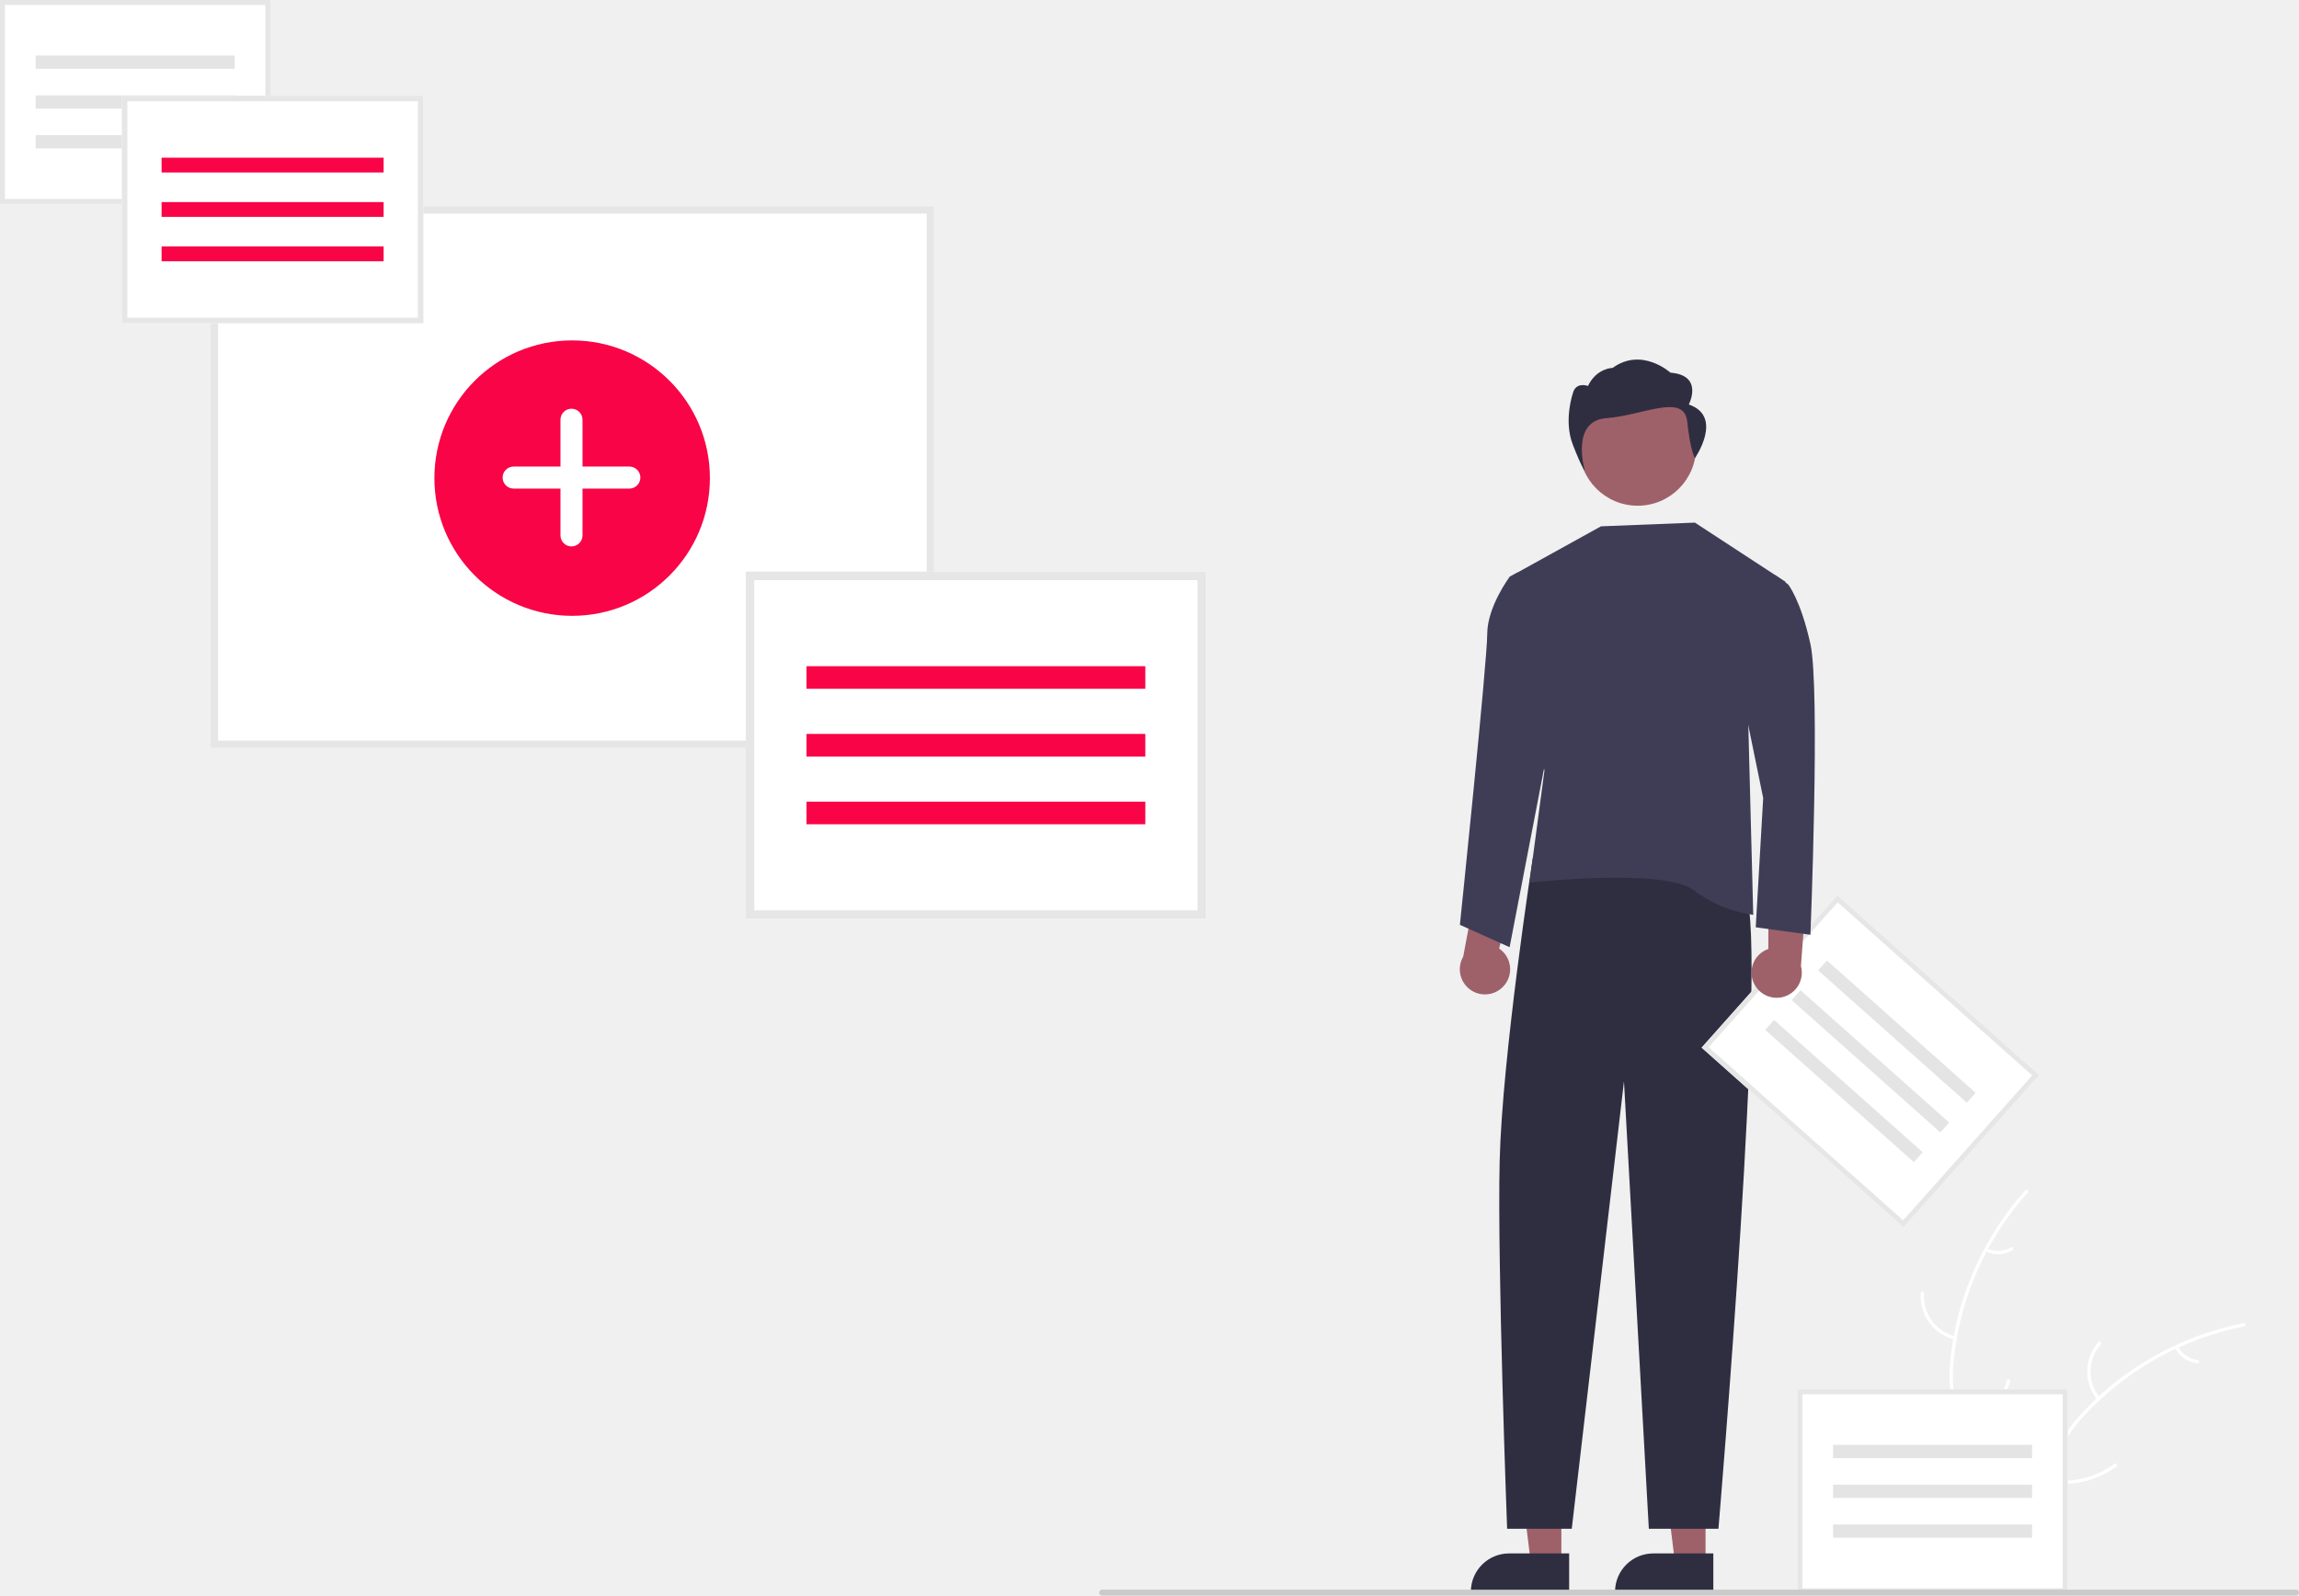
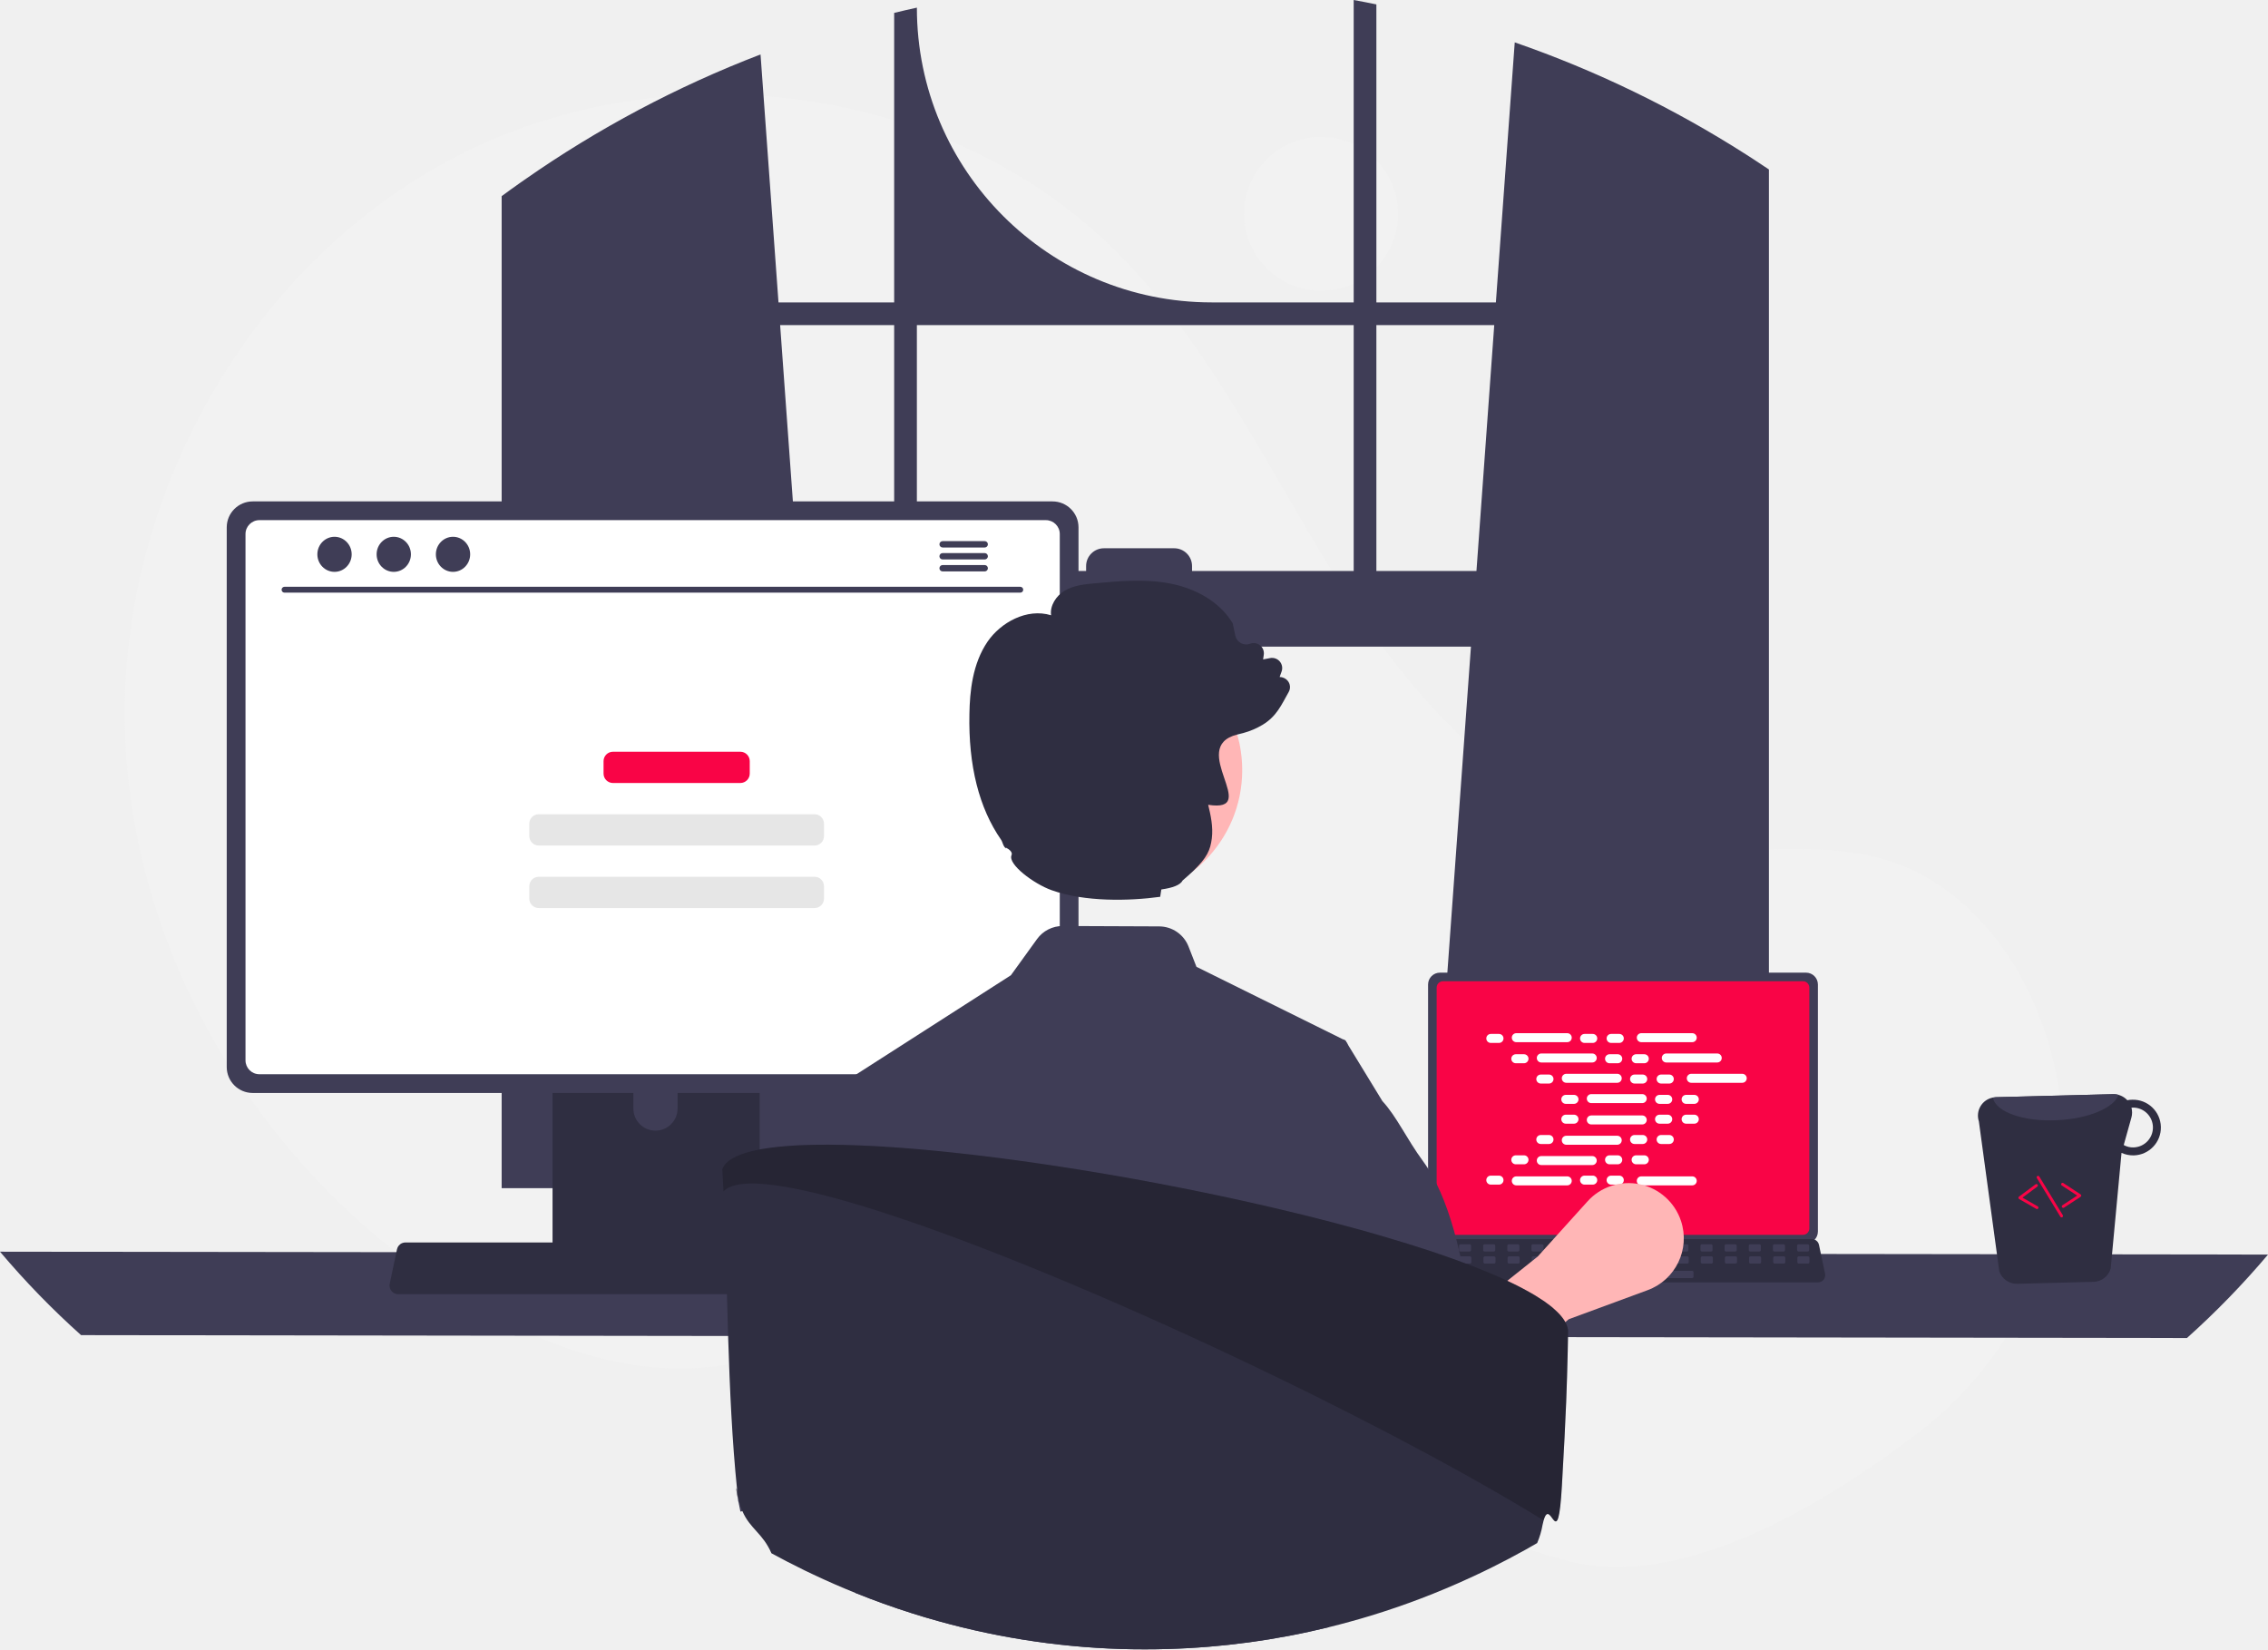
- <svg xmlns="http://www.w3.org/2000/svg" id="fd7c068d-bae3-47da-95cd-347b46614e26" data-name="Layer 1" width="924.766" height="641.989" viewBox="0 0 924.766 641.989">
-   <path d="M901.84,677.833c3.74-30.078,22.381-59.713,51.066-69.501a139.647,139.647,0,0,0,.007,95.877c4.408,11.923,10.552,24.725,6.406,36.741-2.58,7.477-8.89,13.197-15.945,16.774-7.055,3.577-14.884,5.282-22.615,6.952l-1.522,1.258C906.965,738.222,898.1,707.91,901.84,677.833Z" transform="translate(-137.6169 -129.0053)" fill="#f0f0f0" />
-   <path d="M953.191,608.9a119.36,119.36,0,0,0-29.673,67.176,51.401,51.401,0,0,0,.585,16.094,29.481,29.481,0,0,0,7.332,13.674c3.305,3.631,7.106,6.962,9.47,11.333a18.051,18.051,0,0,1,.882,14.736c-2.088,5.988-6.202,10.868-10.392,15.501-4.652,5.144-9.565,10.413-11.543,17.233-.24.826-1.508.406-1.268-.419,3.44-11.865,14.958-18.605,20.451-29.291,2.563-4.987,3.639-10.776,1.236-16.04-2.101-4.603-6.018-8.042-9.396-11.689a31.458,31.458,0,0,1-7.667-13.103,47.519,47.519,0,0,1-1.201-16.012,115.801,115.801,0,0,1,8.457-35.191,121.477,121.477,0,0,1,21.843-35.005c.571-.64,1.451.366.884,1.002Z" transform="translate(-137.6169 -129.0053)" fill="#fff" />
-   <path d="M923.878,667.992a17.908,17.908,0,0,1-13.631-18.759c.068-.857,1.403-.791,1.335.067a16.582,16.582,0,0,0,12.716,17.424c.836.199.413,1.466-.419,1.268Z" transform="translate(-137.6169 -129.0053)" fill="#fff" />
-   <path d="M929.517,704.224a34.516,34.516,0,0,0,15.413-19.879c.243-.825,1.511-.406,1.268.419A35.902,35.902,0,0,1,930.118,705.417c-.741.439-1.338-.756-.601-1.193Z" transform="translate(-137.6169 -129.0053)" fill="#fff" />
-   <path d="M936.935,631.34a10.137,10.137,0,0,0,9.606-.488c.735-.449,1.331.747.601,1.193a11.359,11.359,0,0,1-10.626.563.69.69,0,0,1-.425-.844.671.671,0,0,1,.844-.425Z" transform="translate(-137.6169 -129.0053)" fill="#fff" />
-   <path d="M1040.342,662.054c-.451.293-.902.586-1.353.891a133.495,133.495,0,0,0-17.069,13.326c-.417.372-.835.755-1.24,1.139a140.734,140.734,0,0,0-30.564,41.839,136.671,136.671,0,0,0-7.486,19.369c-2.762,9.166-5.028,19.324-10.496,26.821a23.445,23.445,0,0,1-1.827,2.255H920.891c-.112-.056-.225-.102-.338-.158l-1.973.09c.079-.349.169-.71.248-1.06.045-.203.101-.406.146-.609.034-.135.068-.271.09-.395.011-.045.023-.09.034-.124.023-.124.057-.237.079-.349q.744-3.027,1.533-6.054c0-.011,0-.011.011-.023,4.048-15.367,9.414-30.531,16.911-44.398.226-.417.451-.846.699-1.263a130.413,130.413,0,0,1,11.714-17.768,115.291,115.291,0,0,1,7.678-8.783,95.873,95.873,0,0,1,23.991-17.971c17.723-9.358,38.242-12.943,57.183-7.227C1039.384,661.75,1039.858,661.896,1040.342,662.054Z" transform="translate(-137.6169 -129.0053)" fill="#f0f0f0" />
-   <path d="M1040.231,662.681a119.36,119.36,0,0,0-64.137,35.771,51.401,51.401,0,0,0-9.223,13.202,29.481,29.481,0,0,0-2.378,15.332c.453,4.889,1.482,9.837.738,14.751a18.051,18.051,0,0,1-8.168,12.297c-5.272,3.524-11.496,4.944-17.631,6.12-6.811,1.306-13.907,2.556-19.592,6.81-.689.515-1.448-.583-.761-1.098,9.891-7.402,23.145-5.849,33.964-11.075,5.049-2.438,9.393-6.413,10.644-12.063,1.094-4.94.037-10.044-.464-14.99a31.458,31.458,0,0,1,1.767-15.078,47.519,47.519,0,0,1,8.681-13.508,115.801,115.801,0,0,1,27.94-23.006,121.477,121.477,0,0,1,38.516-14.798c.841-.167.938,1.166.103,1.332Z" transform="translate(-137.6169 -129.0053)" fill="#fff" />
-   <path d="M981.249,692.214A17.908,17.908,0,0,1,981.659,669.029c.57-.643,1.596.213,1.025.857a16.582,16.582,0,0,0-.338,21.568c.548.662-.553,1.419-1.098.761Z" transform="translate(-137.6169 -129.0053)" fill="#fff" />
-   <path d="M963.937,724.538a34.516,34.516,0,0,0,24.275-6.592c.691-.513,1.45.586.761,1.098a35.902,35.902,0,0,1-25.274,6.808c-.856-.095-.613-1.409.239-1.314Z" transform="translate(-137.6169 -129.0053)" fill="#fff" />
-   <path d="M1013.741,670.811a10.137,10.137,0,0,0,7.964,5.394c.857.084.613,1.398-.239,1.314a11.359,11.359,0,0,1-8.823-5.948.69.69,0,0,1,.169-.929.671.671,0,0,1,.929.169Z" transform="translate(-137.6169 -129.0053)" fill="#fff" />
-   <path d="M742.239,525.983a10.056,10.056,0,0,0-1.61-15.335l9.136-34.547-17.601,5.92-5.977,31.899a10.11,10.11,0,0,0,16.052,12.063Z" transform="translate(-137.6169 -129.0053)" fill="#9e616a" />
-   <polygon points="686.055 629.029 673.795 629.028 667.963 581.74 686.057 581.741 686.055 629.029" fill="#9e616a" />
-   <path d="M826.799,769.918l-39.531-.001v-.5a15.387,15.387,0,0,1,15.386-15.386h.001l24.144.001Z" transform="translate(-137.6169 -129.0053)" fill="#2f2e41" />
-   <polygon points="628.055 629.029 615.795 629.028 609.963 581.74 628.057 581.741 628.055 629.029" fill="#9e616a" />
-   <path d="M768.799,769.918l-39.531-.001v-.5a15.387,15.387,0,0,1,15.386-15.386h.001l24.144.001Z" transform="translate(-137.6169 -129.0053)" fill="#2f2e41" />
-   <path id="b1d8f474-012b-4d97-a964-9f33bafc8058" data-name="Path 1095" d="M758.853,473.114l-4.706,1.3s-12.294,79.7-13.294,121.7,3,148,3,148h26l21-180,10,180h28s20-236,11-255S758.853,473.114,758.853,473.114Z" transform="translate(-137.6169 -129.0053)" fill="#2f2e41" />
-   <circle id="e76160c9-f3a1-43ce-a248-d388186e85bb" data-name="Ellipse 219" cx="658.744" cy="179.984" r="23.493" fill="#9e616a" />
-   <path id="bb67ace3-6b73-4a38-bac1-9d795c287a43" data-name="Path 1099" d="M855.853,363.114l-36.464-23.83-37.786,1.488-36.75,20.342,14,78-6,45s54-6,66,3a51.277,51.277,0,0,0,24,10l-2-77Z" transform="translate(-137.6169 -129.0053)" fill="#3f3d56" />
-   <path id="f7a1be30-9471-4724-82e7-c8ff3c288394" data-name="Path 1101" d="M751.853,360.114l-3.778-.784-3.222,1.784s-9,12-9,23-11,117-11,117l20,9,16-83Z" transform="translate(-137.6169 -129.0053)" fill="#3f3d56" />
-   <path id="a2423779-f29b-465e-aa9d-0fc12224f03e" data-name="Path 1104" d="M816.934,291.764s6.144-11.746-7.374-12.814c0,0-11.524-10.454-23.271-1.911,0,0-6.407,0-9.911,7.25,0,0-5.039-1.911-6.147,3.204,0,0-3.687,10.679,0,20.289s4.912,10.679,4.912,10.679-6.059-20.149,8.689-21.217,31.252-10.285,32.481,1.462,3.079,14.641,3.079,14.641S831.067,296.57,816.934,291.764Z" transform="translate(-137.6169 -129.0053)" fill="#2f2e41" />
-   <path id="e9616824-6bd8-4015-8eb7-3dcfe132b2c0" data-name="Subtraction 1" d="M513.353,429.969h-291v-218h291Z" transform="translate(-137.6169 -129.0053)" fill="#fff" />
-   <path id="f4711ed8-dad6-4be5-800d-5829f7fb3f37" data-name="Subtraction 1" d="M513.353,429.969h-291v-218h291Zm-288-215v212h285v-212Z" transform="translate(-137.6169 -129.0053)" fill="#e6e6e6" />
-   <g id="b3812a0d-69b2-4ac3-87c4-e066c2de2dfd" data-name="Group 41">
-     <circle id="fb0bff05-a63a-421c-8737-de050f830f30" data-name="Ellipse 220" cx="230.145" cy="192.373" r="55.409" fill="#f90446" />
-     <path id="f9b355f0-5797-4243-8ae5-6fe77774d21b" data-name="Path 1106" d="M390.771,316.725h-18.839v-18.839a4.433,4.433,0,0,0-4.433-4.433h0a4.433,4.433,0,0,0-4.433,4.433v18.839h-18.839a4.433,4.433,0,0,0-4.433,4.433v0h0a4.433,4.433,0,0,0,4.433,4.433h18.839v18.839a4.433,4.433,0,0,0,4.433,4.433h0a4.433,4.433,0,0,0,4.433-4.433V325.591h18.839a4.433,4.433,0,0,0,4.433-4.433v0h0a4.433,4.433,0,0,0-4.433-4.433h0Z" transform="translate(-137.6169 -129.0053)" fill="#fff" />
-   </g>
-   <path d="M246.356,211.06h-108.739V129.005h108.739Z" transform="translate(-137.6169 -129.0053)" fill="#fff" />
-   <path d="M246.356,211.06h-108.739V129.005h108.739Zm-106.739-2h104.739V131.005h-104.739Z" transform="translate(-137.6169 -129.0053)" fill="#e6e6e6" />
-   <rect id="a0756b3d-8076-4d61-8f2c-cdb882ad5331" data-name="Rectangle 342" x="14.342" y="22.348" width="80.054" height="5.337" fill="#e4e4e4" />
-   <rect id="b5dd6458-8ffa-4f7b-ade4-3f6bf4de284a" data-name="Rectangle 343" x="14.342" y="38.358" width="80.054" height="5.337" fill="#e4e4e4" />
-   <rect id="bf0c907d-dbb4-4364-8cdd-63eed4118a99" data-name="Rectangle 344" x="14.342" y="54.369" width="80.054" height="5.337" fill="#e4e4e4" />
-   <path d="M969.356,770.059h-108.739V688.005h108.739Z" transform="translate(-137.6169 -129.0053)" fill="#fff" />
-   <path d="M969.356,770.059h-108.739V688.005h108.739Zm-106.739-2h104.739V690.005h-104.739Z" transform="translate(-137.6169 -129.0053)" fill="#e6e6e6" />
-   <rect id="b0c2ce11-0b20-4ceb-9ae2-a734f04b6c4a" data-name="Rectangle 342" x="737.342" y="581.348" width="80.054" height="5.337" fill="#e4e4e4" />
-   <rect id="bf5a9fda-652f-454e-a316-4f0fe63005cd" data-name="Rectangle 343" x="737.342" y="597.358" width="80.054" height="5.337" fill="#e4e4e4" />
-   <rect id="ad5f030a-4549-4063-8a1c-b5f384f37057" data-name="Rectangle 344" x="737.342" y="613.369" width="80.054" height="5.337" fill="#e4e4e4" />
-   <path d="M903.318,622.827l-81.221-72.3,54.557-61.289,81.221,72.3Z" transform="translate(-137.6169 -129.0053)" fill="#fff" />
-   <path d="M903.318,622.827l-81.221-72.3,54.557-61.289,81.221,72.3ZM824.921,550.363l78.233,69.64L955.052,561.702,876.819,492.061Z" transform="translate(-137.6169 -129.0053)" fill="#e6e6e6" />
-   <rect id="b060c16b-2eb9-48d7-8f6b-fd5295a89bd0" data-name="Rectangle 342" x="897.963" y="504.046" width="5.337" height="80.054" transform="translate(-242.1991 726.0312) rotate(-48.32574)" fill="#e4e4e4" />
-   <rect id="aedfd2a5-e201-47b6-a3ec-b56955ab97bd" data-name="Rectangle 343" x="887.318" y="516.005" width="5.337" height="80.054" transform="translate(-254.6985 722.0874) rotate(-48.32574)" fill="#e4e4e4" />
-   <rect id="b4720297-2a1d-43a8-8ac0-2a4c1ee9f1d2" data-name="Rectangle 344" x="876.672" y="527.964" width="5.337" height="80.054" transform="translate(-267.1987 718.1434) rotate(-48.32574)" fill="#e4e4e4" />
-   <path d="M307.923,259.06H186.617V167.522H307.923Z" transform="translate(-137.6169 -129.0053)" fill="#fff" />
-   <path d="M307.923,259.06H186.617V167.522H307.923ZM188.848,256.828H305.692V169.753H188.848Z" transform="translate(-137.6169 -129.0053)" fill="#e6e6e6" />
-   <rect id="e724a003-6a25-4c83-be10-32efc1fd30bf" data-name="Rectangle 342" x="65" y="63.448" width="89.306" height="5.954" fill="#f90446" />
-   <rect id="f16e8690-23eb-4802-9b18-78b8e9972275" data-name="Rectangle 343" x="65" y="81.308" width="89.306" height="5.954" fill="#f90446" />
-   <rect id="ea05cbc1-1ae7-4cbc-994d-a1c0c2d5941e" data-name="Rectangle 344" x="65" y="99.169" width="89.306" height="5.954" fill="#f90446" />
-   <path d="M622.733,498.694H437.617V359.005H622.733Z" transform="translate(-137.6169 -129.0053)" fill="#fff" />
-   <path d="M622.733,498.694H437.617V359.005H622.733ZM441.022,495.289H619.329V362.41H441.022Z" transform="translate(-137.6169 -129.0053)" fill="#e6e6e6" />
-   <rect id="ac8b6f6a-33b0-4e01-bc67-8452ca74a9e6" data-name="Rectangle 342" x="324.416" y="268.045" width="136.283" height="9.086" fill="#f90446" />
-   <rect id="e4f43daa-ee47-4f01-aaaf-288902bf6f27" data-name="Rectangle 343" x="324.416" y="295.3" width="136.283" height="9.086" fill="#f90446" />
-   <rect id="b40e1bee-dfb3-4798-af30-e469c9a00d65" data-name="Rectangle 344" x="324.416" y="322.558" width="136.283" height="9.086" fill="#f90446" />
-   <path d="M1061.192,770.995h-480.294a1.191,1.191,0,0,1,0-2.381h480.294a1.191,1.191,0,1,1,0,2.381Z" transform="translate(-137.6169 -129.0053)" fill="#cacaca" />
-   <path d="M843.422,525.229a10.056,10.056,0,0,1,5.501-14.405l.06-35.735,15.485,10.249-2.431,32.363a10.11,10.11,0,0,1-18.615,7.527Z" transform="translate(-137.6169 -129.0053)" fill="#9e616a" />
-   <path id="b2a3d507-71c0-44dd-96fb-9359ee9fed80" data-name="Path 1100" d="M844.853,367.114l6.918-6.668,5.082,3.668s5,6,9,24,0,117,0,117l-22-3,3-52-9-44Z" transform="translate(-137.6169 -129.0053)" fill="#3f3d56" />
+ <svg xmlns="http://www.w3.org/2000/svg" data-name="Layer 1" width="786.82" height="572.258" viewBox="0 0 786.82 572.258">
+   <circle cx="458.321" cy="74.182" r="26.701" fill="#f2f2f2" />
+   <path d="M872.038,661.023c39.688-30.229,58.644-81.025,46.776-129.482q-.442-1.806-.934-3.604c-7.867-28.763-27.332-56.101-55.7-65.291-23.82-7.717-49.82-1.783-74.669-4.851-48.781-6.024-86.601-45.494-113.211-86.819-26.611-41.325-47.062-87.583-82.422-121.724-58.285-56.275-153.362-68.391-225.627-31.76C293.987,254.121,247.955,335.391,249.918,416.386c1.963,80.995,50.046,158.432,119.875,199.517,25.652,15.093,55.321,25.785,84.848,22.044,25.62-3.246,48.899-17.013,74.399-21.1,40.091-6.426,79.927,11.701,114.603,32.824,34.676,21.123,68.17,46.16,107.574,55.952C789.478,715.131,836.881,687.801,872.038,661.023Z" transform="translate(-206.59 -163.8711)" fill="#f2f2f2" />
+   <path d="M815.016,219.191c-.87-.58-1.75-1.13-2.62-1.69a380.24,380.24,0,0,0-80.31-38.93l-6.54,90.22h-41.46v-103.39c-2.61-.54-5.24-1.05-7.87-1.53v104.92H626.946A102.27,102.27,0,0,1,524.676,166.521v-0c-2.64.57-5.26,1.18-7.88,1.83v100.44h-40.13l-6.23-86.03a380.858,380.858,0,0,0-81.94,43.53c-.44.3-.88.61-1.31.91-2.21,1.55-4.39,3.13-6.56,4.73v344.19h118.27l-2.09-28.95-11.5-158.95h231.59l-11.5,158.95-2.09,28.95h116.96v-353.45Q817.656,220.901,815.016,219.191Zm-298.22,142.78h-33.39l-6.17-85.3h39.56Zm159.42,0h-56.08v-1.69a6.18,6.18,0,0,0-6.19-6.18h-24.38a6.178,6.178,0,0,0-6.18,6.18v1.69h-58.71v-85.3h151.54Zm7.87,0v-85.3h40.89l-6.17,85.3Z" transform="translate(-206.59 -163.8711)" fill="#3f3d56" />
+   <path d="M206.59,598.162a289.003,289.003,0,0,0,28.12,28.95l730.58,1a289.003,289.003,0,0,0,28.12-28.95Z" transform="translate(-206.59 -163.8711)" fill="#3f3d56" />
+   <path d="M702.02,505.462v85.704a4.122,4.122,0,0,0,4.119,4.119H833.143a4.122,4.122,0,0,0,4.119-4.119v-85.704a4.124,4.124,0,0,0-4.119-4.115H706.139A4.124,4.124,0,0,0,702.02,505.462Z" transform="translate(-206.59 -163.8711)" fill="#3f3d56" />
+   <path d="M704.999,506.529V590.109a2.205,2.205,0,0,0,2.201,2.201H832.086a2.205,2.205,0,0,0,2.201-2.201V506.529a2.206,2.206,0,0,0-2.201-2.206H707.201A2.206,2.206,0,0,0,704.999,506.529Z" transform="translate(-206.59 -163.8711)" fill="#f90446" />
+   <path d="M699.364,607.881a2.47,2.47,0,0,0,1.943.93H837.299a2.502,2.502,0,0,0,2.446-3.016l-2.111-10.027a2.507,2.507,0,0,0-1.558-1.818,2.425,2.425,0,0,0-.888-.168H703.41a2.424,2.424,0,0,0-.888.168,2.507,2.507,0,0,0-1.558,1.818l-2.111,10.027A2.501,2.501,0,0,0,699.364,607.881Z" transform="translate(-206.59 -163.8711)" fill="#2f2e41" />
+   <rect x="830.034" y="595.588" width="4.188" height="2.513" rx="0.488" transform="translate(1457.666 1029.819) rotate(-180)" fill="#3f3d56" />
+   <rect x="821.657" y="595.588" width="4.188" height="2.513" rx="0.488" transform="translate(1440.912 1029.819) rotate(-180)" fill="#3f3d56" />
+   <rect x="813.28" y="595.588" width="4.188" height="2.513" rx="0.488" transform="translate(1424.158 1029.819) rotate(-180)" fill="#3f3d56" />
+   <rect x="804.903" y="595.588" width="4.188" height="2.513" rx="0.488" transform="translate(1407.404 1029.819) rotate(-180)" fill="#3f3d56" />
+   <rect x="796.526" y="595.588" width="4.188" height="2.513" rx="0.488" transform="translate(1390.65 1029.819) rotate(-180)" fill="#3f3d56" />
+   <rect x="788.149" y="595.588" width="4.188" height="2.513" rx="0.488" transform="translate(1373.896 1029.819) rotate(-180)" fill="#3f3d56" />
+   <rect x="779.772" y="595.588" width="4.188" height="2.513" rx="0.488" transform="translate(1357.142 1029.819) rotate(-180)" fill="#3f3d56" />
+   <rect x="771.395" y="595.588" width="4.188" height="2.513" rx="0.488" transform="translate(1340.388 1029.819) rotate(-180)" fill="#3f3d56" />
+   <rect x="763.018" y="595.588" width="4.188" height="2.513" rx="0.488" transform="translate(1323.634 1029.819) rotate(-180)" fill="#3f3d56" />
+   <rect x="754.641" y="595.588" width="4.188" height="2.513" rx="0.488" transform="translate(1306.88 1029.819) rotate(-180)" fill="#3f3d56" />
+   <rect x="746.264" y="595.588" width="4.188" height="2.513" rx="0.488" transform="translate(1290.126 1029.819) rotate(-180)" fill="#3f3d56" />
+   <rect x="737.887" y="595.588" width="4.188" height="2.513" rx="0.488" transform="translate(1273.372 1029.819) rotate(-180)" fill="#3f3d56" />
+   <rect x="729.51" y="595.588" width="4.188" height="2.513" rx="0.488" transform="translate(1256.618 1029.819) rotate(-180)" fill="#3f3d56" />
+   <rect x="721.133" y="595.588" width="4.188" height="2.513" rx="0.488" transform="translate(1239.865 1029.819) rotate(-180)" fill="#3f3d56" />
+   <rect x="712.756" y="595.588" width="4.188" height="2.513" rx="0.488" transform="translate(1223.111 1029.819) rotate(-180)" fill="#3f3d56" />
+   <rect x="704.379" y="595.588" width="4.188" height="2.513" rx="0.488" transform="translate(1206.357 1029.819) rotate(-180)" fill="#3f3d56" />
+   <rect x="830.133" y="599.777" width="4.188" height="2.513" rx="0.488" transform="translate(1457.864 1038.196) rotate(-180)" fill="#3f3d56" />
+   <rect x="821.756" y="599.777" width="4.188" height="2.513" rx="0.488" transform="translate(1441.11 1038.196) rotate(-180)" fill="#3f3d56" />
+   <rect x="813.379" y="599.777" width="4.188" height="2.513" rx="0.488" transform="translate(1424.356 1038.196) rotate(-180)" fill="#3f3d56" />
+   <rect x="805.002" y="599.777" width="4.188" height="2.513" rx="0.488" transform="translate(1407.602 1038.196) rotate(-180)" fill="#3f3d56" />
+   <rect x="796.625" y="599.777" width="4.188" height="2.513" rx="0.488" transform="translate(1390.848 1038.196) rotate(-180)" fill="#3f3d56" />
+   <rect x="788.248" y="599.777" width="4.188" height="2.513" rx="0.488" transform="translate(1374.094 1038.196) rotate(-180)" fill="#3f3d56" />
+   <rect x="779.871" y="599.777" width="4.188" height="2.513" rx="0.488" transform="translate(1357.34 1038.196) rotate(-180)" fill="#3f3d56" />
+   <rect x="771.494" y="599.777" width="4.188" height="2.513" rx="0.488" transform="translate(1340.586 1038.196) rotate(-180)" fill="#3f3d56" />
+   <rect x="763.117" y="599.777" width="4.188" height="2.513" rx="0.488" transform="translate(1323.832 1038.196) rotate(-180)" fill="#3f3d56" />
+   <rect x="754.74" y="599.777" width="4.188" height="2.513" rx="0.488" transform="translate(1307.078 1038.196) rotate(-180)" fill="#3f3d56" />
+   <rect x="746.363" y="599.777" width="4.188" height="2.513" rx="0.488" transform="translate(1290.324 1038.196) rotate(-180)" fill="#3f3d56" />
+   <rect x="737.986" y="599.777" width="4.188" height="2.513" rx="0.488" transform="translate(1273.57 1038.196) rotate(-180)" fill="#3f3d56" />
+   <rect x="729.609" y="599.777" width="4.188" height="2.513" rx="0.488" transform="translate(1256.816 1038.196) rotate(-180)" fill="#3f3d56" />
+   <rect x="721.232" y="599.777" width="4.188" height="2.513" rx="0.488" transform="translate(1240.062 1038.196) rotate(-180)" fill="#3f3d56" />
+   <rect x="712.855" y="599.777" width="4.188" height="2.513" rx="0.488" transform="translate(1223.309 1038.196) rotate(-180)" fill="#3f3d56" />
+   <rect x="704.478" y="599.777" width="4.188" height="2.513" rx="0.488" transform="translate(1206.555 1038.196) rotate(-180)" fill="#3f3d56" />
+   <rect x="760.604" y="604.803" width="33.508" height="2.513" rx="0.488" transform="translate(1348.126 1048.248) rotate(-180)" fill="#3f3d56" />
+   <rect x="515.631" y="358.737" width="5.966" height="3.122" rx="1.561" fill="#fff" />
+   <rect x="548.154" y="358.737" width="5.966" height="3.122" rx="1.561" fill="#fff" />
+   <rect x="557.369" y="358.737" width="5.966" height="3.122" rx="1.561" fill="#fff" />
+   <rect x="524.477" y="358.477" width="20.796" height="3.122" rx="1.561" fill="#fff" />
+   <rect x="567.841" y="358.477" width="20.796" height="3.122" rx="1.561" fill="#fff" />
+   <rect x="524.304" y="365.784" width="5.966" height="3.122" rx="1.561" fill="#fff" />
+   <rect x="556.827" y="365.784" width="5.966" height="3.122" rx="1.561" fill="#fff" />
+   <rect x="566.042" y="365.784" width="5.966" height="3.122" rx="1.561" fill="#fff" />
+   <rect x="533.15" y="365.523" width="20.796" height="3.122" rx="1.561" fill="#fff" />
+   <rect x="576.514" y="365.523" width="20.796" height="3.122" rx="1.561" fill="#fff" />
+   <rect x="532.977" y="372.83" width="5.966" height="3.122" rx="1.561" fill="#fff" />
+   <rect x="565.5" y="372.83" width="5.966" height="3.122" rx="1.561" fill="#fff" />
+   <rect x="574.715" y="372.83" width="5.966" height="3.122" rx="1.561" fill="#fff" />
+   <rect x="541.823" y="372.57" width="20.796" height="3.122" rx="1.561" fill="#fff" />
+   <rect x="585.187" y="372.57" width="20.796" height="3.122" rx="1.561" fill="#fff" />
+   <rect x="541.649" y="379.877" width="5.966" height="3.122" rx="1.561" fill="#fff" />
+   <rect x="574.172" y="379.877" width="5.966" height="3.122" rx="1.561" fill="#fff" />
+   <rect x="583.387" y="379.877" width="5.966" height="3.122" rx="1.561" fill="#fff" />
+   <rect x="550.496" y="379.617" width="20.796" height="3.122" rx="1.561" fill="#fff" />
+   <rect x="548.154" y="407.898" width="5.966" height="3.122" rx="1.561" fill="#fff" />
+   <rect x="557.369" y="407.898" width="5.966" height="3.122" rx="1.561" fill="#fff" />
+   <rect x="567.841" y="408.158" width="20.796" height="3.122" rx="1.561" fill="#fff" />
+   <rect x="515.631" y="407.898" width="5.966" height="3.122" rx="1.561" fill="#fff" />
+   <rect x="524.477" y="408.158" width="20.796" height="3.122" rx="1.561" fill="#fff" />
+   <rect x="524.304" y="400.851" width="5.966" height="3.122" rx="1.561" fill="#fff" />
+   <rect x="556.827" y="400.851" width="5.966" height="3.122" rx="1.561" fill="#fff" />
+   <rect x="566.042" y="400.851" width="5.966" height="3.122" rx="1.561" fill="#fff" />
+   <rect x="533.15" y="401.111" width="20.796" height="3.122" rx="1.561" fill="#fff" />
+   <rect x="532.977" y="393.804" width="5.966" height="3.122" rx="1.561" fill="#fff" />
+   <rect x="565.5" y="393.804" width="5.966" height="3.122" rx="1.561" fill="#fff" />
+   <rect x="574.715" y="393.804" width="5.966" height="3.122" rx="1.561" fill="#fff" />
+   <rect x="541.823" y="394.064" width="20.796" height="3.122" rx="1.561" fill="#fff" />
+   <rect x="541.649" y="386.758" width="5.966" height="3.122" rx="1.561" fill="#fff" />
+   <rect x="574.172" y="386.758" width="5.966" height="3.122" rx="1.561" fill="#fff" />
+   <rect x="583.387" y="386.758" width="5.966" height="3.122" rx="1.561" fill="#fff" />
+   <rect x="550.496" y="387.018" width="20.796" height="3.122" rx="1.561" fill="#fff" />
+   <path d="M711.507,654.353l-13.35-21.102,41.902-33.403,17.295-19.161a19.161,19.161,0,0,1,32.418,6.828h0a19.161,19.161,0,0,1-11.57,23.991l-27.349,10.075Z" transform="translate(-206.59 -163.8711)" fill="#ffb6b6" />
+   <path d="M398.28,501.352v102.56h71.85v-102.56a3.448,3.448,0,0,0-2.43-3.3,3.175,3.175,0,0,0-1.03-.16H401.75A3.463,3.463,0,0,0,398.28,501.352Zm28.04,35.24a7.67,7.67,0,0,1,15.34,0v11.9a7.67,7.67,0,0,1-15.34,0Z" transform="translate(-206.59 -163.8711)" fill="#2f2e41" />
+   <path d="M398.06,600.632v9.89a1.946,1.946,0,0,0,1.93,1.94h68.43a1.94,1.94,0,0,0,1.93-1.94v-9.89Z" transform="translate(-206.59 -163.8711)" fill="#3f3d56" />
+   <path d="M285.25,346.832V534.092a9.007,9.007,0,0,0,9,9h277.5a9.007,9.007,0,0,0,9-9V346.832a9.011,9.011,0,0,0-9-8.99H294.25A9.012,9.012,0,0,0,285.25,346.832Z" transform="translate(-206.59 -163.8711)" fill="#3f3d56" />
+   <path d="M291.76,349.162v182.62a4.818,4.818,0,0,0,4.81,4.81H569.44a4.818,4.818,0,0,0,4.81-4.81v-182.62a4.82,4.82,0,0,0-4.81-4.82H296.57A4.821,4.821,0,0,0,291.76,349.162Z" transform="translate(-206.59 -163.8711)" fill="#fff" />
+   <path d="M342.4,611.792a2.948,2.948,0,0,0,2.32,1.11h162.34a2.987,2.987,0,0,0,2.92-3.6l-2.52-11.97a2.993,2.993,0,0,0-1.86-2.17,2.895,2.895,0,0,0-1.06-.2H347.23a2.894,2.894,0,0,0-1.06.2,2.992,2.992,0,0,0-1.86,2.17l-2.52,11.97A2.985,2.985,0,0,0,342.4,611.792Z" transform="translate(-206.59 -163.8711)" fill="#2f2e41" />
+   <path d="M560.585,369.499H305.261a1.016,1.016,0,0,1,0-2.031H560.585a1.016,1.016,0,0,1,0,2.031Z" transform="translate(-206.59 -163.8711)" fill="#3f3d56" />
+   <ellipse cx="116.051" cy="192.33" rx="5.95" ry="6.083" fill="#3f3d56" />
+   <ellipse cx="136.607" cy="192.33" rx="5.95" ry="6.083" fill="#3f3d56" />
+   <ellipse cx="157.163" cy="192.33" rx="5.95" ry="6.083" fill="#3f3d56" />
+   <path d="M548.206,351.622h-14.6a1.105,1.105,0,0,0,0,2.21h14.6a1.105,1.105,0,0,0,0-2.21Z" transform="translate(-206.59 -163.8711)" fill="#3f3d56" />
+   <path d="M548.206,355.772h-14.6a1.105,1.105,0,0,0,0,2.21h14.6a1.105,1.105,0,0,0,0-2.21Z" transform="translate(-206.59 -163.8711)" fill="#3f3d56" />
+   <path d="M548.206,359.922h-14.6a1.105,1.105,0,0,0,0,2.21h14.6a1.105,1.105,0,0,0,0-2.21Z" transform="translate(-206.59 -163.8711)" fill="#3f3d56" />
+   <path d="M900.186,604.972a6.416,6.416,0,0,0,6.183,4.331l26.492-.682a6.329,6.329,0,0,0,5.981-4.657l3.749-40.087a9.794,9.794,0,0,0,4.238.871,9.661,9.661,0,1,0-.485-19.317,8.184,8.184,0,0,0-1.736.181,6.548,6.548,0,0,0-4.874-2.103l-40.751,1.052a5.853,5.853,0,0,0-1.005.125,6.365,6.365,0,0,0-4.873,8.265Zm43.173-43.817,2.668-9.553a6.506,6.506,0,0,0,.02-3.375c.129-0.0.244-.062.373-.062a6.91,6.91,0,0,1,.324,13.817A6.505,6.505,0,0,1,943.359,561.156Z" transform="translate(-206.59 -163.8711)" fill="#2f2e41" />
+   <path d="M897.978,544.686c.868,4.964,10.629,8.454,22.366,7.847,10.793-.497,19.617-4.287,21.234-8.778a6.025,6.025,0,0,0-1.844-.246l-40.751,1.052A5.853,5.853,0,0,0,897.978,544.686Z" transform="translate(-206.59 -163.8711)" fill="#3f3d56" />
+   <path d="M922.494,582.944a.497.497,0,0,0,.151-.066l5.753-3.766a.499.499,0,0,0,0-.836l-5.98-3.917a.5.5,0,1,0-.548.836l5.341,3.498-5.114,3.348a.5.5,0,0,0,.396.903Z" transform="translate(-206.59 -163.8711)" fill="#f90446" />
+   <path d="M913.408,583.363a.5.5,0,0,0,.126-.918l-5.303-3.04,5.126-3.807a.5.5,0,1,0-.596-.802l-5.739,4.263a.5.5,0,0,0,.049.835l5.965,3.42A.5.5,0,0,0,913.408,583.363Z" transform="translate(-206.59 -163.8711)" fill="#f90446" />
+   <path d="M921.922,586.244a.482.482,0,0,0,.137-.058.5.5,0,0,0,.168-.687l-8.155-13.408a.5.5,0,0,0-.854.521l8.155,13.408A.5.5,0,0,0,921.922,586.244Z" transform="translate(-206.59 -163.8711)" fill="#f90446" />
+   <rect x="209.385" y="260.827" width="50.719" height="10.846" rx="3.264" fill="#f90446" />
+   <rect x="183.626" y="282.519" width="102.236" height="10.846" rx="3.264" fill="#e6e6e6" />
+   <rect x="183.626" y="304.21" width="102.236" height="10.846" rx="3.264" fill="#e6e6e6" />
+   <path d="M497.301,540.717l.217.684.011.023,6.525,19.838,7.506,22.861,14.123,42.961.137,6.673v.023l1.049,53.684-2.909,7.278,3.274,11.932s-1.506-18.037-9.582-7.679c-4.574,5.886-9.925,11.91-14.317,17.556q9.6,3.884,19.507,7.027c1.426.456,2.863.89,4.301,1.323q.462.137.924.274a266.863,266.863,0,0,0,67.351,10.826c1.186.034,2.35.057,3.479.08.399.011.787.023,1.175.023,1.278.011,2.544.023,3.822.023q3.867,0,7.7-.114a266.853,266.853,0,0,0,56.091-7.586c-.125-7.586-.468-16.45-.958-25.918-.228-4.643-5.35-9.674-5.658-14.533-.217-3.65,4.381-7.084,4.141-10.792-1.551-22.827-3.491-14.064-4.928-30.229q-.222-2.379-.411-4.552c-.924-10.381-1.563-16.872-1.563-16.872l6.137-38.683,9.639-60.734-.742-1.221-.833-.411-50.844-25.165-2.761-7.073a10.979,10.979,0,0,0-10.141-6.947l-33.493-.137a10.931,10.931,0,0,0-8.909,4.529l-9.069,12.56Z" transform="translate(-206.59 -163.8711)" fill="#3f3d56" />
+   <path d="M533.407,617.525,525.82,633.758l-5.179,11.088-8.909,46.646-4.46,4.734L503.45,679.467l-39.998,8.881c-1.312-7.29-.351.247-1.161-7.75.228-.228.468-.456.707-.685.639-.593,1.175-1.152,1.164-1.688-.456-27.584.913-74.526,12.343-102.966a60.053,60.053,0,0,1,7.027-13.107c.228-.308.445-.616.662-.924,5.27-7.381,8.601-14.647,13.324-19.815v-.011a.53.53,0,0,0,.08-.08.157.157,0,0,0,.046-.034l32.443-17.203,1.392,39.105.992,28.109Z" transform="translate(-206.59 -163.8711)" fill="#3f3d56" />
+   <path d="M650.391,622.135l9.476,20.275,3.307,7.061,8.907,46.642,4.446,4.723,3.83-16.755,1.8-.369,32.459-6.722,9.461,30.046a17.984,17.984,0,0,0-3.261-22.506c-.646-.585-1.184-1.154-1.169-1.692.538-32.443-1.446-91.684-19.367-116.066-5.692-7.738-9.107-15.445-14.076-20.829-.015-.015-.015-.031-.031-.031L674.081,526.114l-.738-1.215-.831-.415Z" transform="translate(-206.59 -163.8711)" fill="#3f3d56" />
+   <circle id="a657ec4b-47ce-4d2a-9c58-81a811696ca9" data-name="Ellipse 5" cx="386.397" cy="267.201" r="44.558" fill="#ffb6b6" />
+   <path d="M653.212,399.948a3.759,3.759,0,0,0-2.69-1.19l.67-1.86a3.528,3.528,0,0,0-3.96-4.7l-2.44.47.23-1.63a3.534,3.534,0,0,0-4.73-3.82,3.766,3.766,0,0,1-3.24-.23,3.846,3.846,0,0,1-1.92-2.61l-.85-4.1-.09-.22c-4.14-6.9-12.1-11.92-21.84-13.76-8.67-1.65-17.56-.81-26.13-.02-3.4.32-7.24.68-10.44,2.64-2.72,1.68-5.02,5.04-4.55,8.43-8.45-2.59-17.51,2.58-22,9.1-5.32,7.76-6.19,17.48-6.33,25.08-.38,17.98,3.33,32.69,11,43.73.56.8.7,2.47,1.81,3.03l-.23-.37c1.24.62,2.5,1.62,2.03,2.69-1.35,3.08,7.62,9.89,13.94,12.14,11.53,4.11,26.86,3.76,37.64,2.28l.38-2.55c3.89-.53,6.63-1.54,7.4-3.12,1.36-1.16,2.52-2.2,3.53-3.16l.01-.01c.02-.02.06-.05.08-.07,4.87-4.67,6-7.33,6.51-11.38.49-3.97-.38-8-1.27-11.63,18.74,2.9-7.38-19.96,10.08-24.38a5.434,5.434,0,0,1,.61-.15c.51-.12,1.02-.24,1.51-.38a26.448,26.448,0,0,0,6.72-2.87c4.88-2.97,6.49-6.91,9.01-11.35A3.427,3.427,0,0,0,653.212,399.948Z" transform="translate(-206.59 -163.8711)" fill="#2f2e41" />
+   <path d="M750.582,625.308c-.01,1.75-.03,4.2-.11,7.23q-.015.63-.03,1.29c-.13,5.57-.26,10.24-.47,15.43-.01.36-.02.71-.04,1.07-.28,7.24-.72,15.67-1.48,29.02-1.41,24.66-3.87,3.39-6.34,12.04-.12.43-.25.94-.37,1.54a27.916,27.916,0,0,1-1.88,6.33c-1.31.78-2.66,1.53-3.99,2.28-3.79,2.11-7.64,4.14-11.52,6.07-2.18,1.08-4.37,2.14-6.57,3.16-.35.16-.69.32-1.03.47a270.887,270.887,0,0,1-34.75,13.26c-2.32.7-4.63,1.38-6.97,2.01-2.44.68-4.88,1.32-7.35,1.92a266.893,266.893,0,0,1-56.09,7.59c-2.55.08-5.12.11-7.7.11-1.28,0-2.54-.01-3.82-.02-.39,0-.78-.01-1.17-.02-1.13-.03-2.3-.05-3.48-.08a266.663,266.663,0,0,1-67.35-10.83l-.93-.27c-1.44-.44-2.87-.87-4.3-1.33q-9.9-3.135-19.51-7.02-7.335-2.955-14.5-6.34a.339.339,0,0,1-.12-.06c-1-.46-2.01-.94-3.01-1.43-.13-.07-.27-.14-.41-.21q-5.595-2.73-11.07-5.72c-3.07-7.05-7.39-8.4-10.07-14.6a25.874,25.874,0,0,1-1.68-5.74c0-.02-.01-.04-.01-.07.28,3.72-1.19-6.6-.01-.04-.01-.12-.02-.25-.03-.4-.03-.36-.07-.8-.13-1.35-3.43-33.49-3.21-71.79-4.7-103.35q-.15-3.06-.31-5.86c-.03-.62-.07-1.23-.11-1.83.07-.18.15-.37.24-.55a1.002,1.002,0,0,1,.07-.15,1.623,1.623,0,0,1,.1-.18c.02-.03.05-.07.07-.1a.917.917,0,0,1,.05-.1c.09-.14.19-.29.3-.43.05-.06.09-.11.14-.16a.808.808,0,0,1,.12-.14.637.637,0,0,1,.11-.13c.04-.04.08-.09.13-.14a.302.302,0,0,1,.08-.08,2.033,2.033,0,0,1,.26-.25,9.624,9.624,0,0,1,1.14-.9c.14-.09.29-.18.43-.28a19.135,19.135,0,0,1,3.17-1.52c.38-.14.76-.27,1.17-.41.15-.04.29-.09.44-.14.22-.07.44-.14.67-.19,1.14-.34,2.37-.63,3.7-.9.16-.03.33-.06.5-.1.24-.05.49-.09.74-.13.34-.06.69-.12,1.04-.18,2.97-.47,6.34-.82,10.06-1.05q.525-.03,1.05-.06c.41-.02.82-.04,1.24-.06.35-.02.71-.03,1.07-.04.35-.02.71-.03,1.08-.04,1.01-.03,2.05-.06,3.11-.08,3.02-.06,6.2-.04,9.54.03,1.55.04,3.13.08,4.75.15.11,0,.21.01.31.01,1.41.05,2.83.11,4.29.19,1.02.05,2.05.1,3.08.16.97.06,1.95.12,2.94.19.77.04,1.54.1,2.32.15.66.05,1.32.1,1.98.14l.9.06c.49.04.98.07,1.48.12,1.1.09,2.2.18,3.32.27,1.11.1,2.24.2,3.37.3s2.27.21,3.41.32c.12.01.23.02.34.03,1.04.11,2.08.21,3.13.32.24.02.49.04.73.07,1.001.101,2.022.218,3.032.326.31.033.618.066.929.1.791.086,1.572.161,2.368.254,1.05.12,2.12.23,3.16.37.81.09,1.62.18,2.43.28,1.27.15,2.56.31,3.85.48.49.06.98.12,1.47.19,3.68.46,7.4.97,11.18,1.5,5.73.81,11.55,1.69,17.41,2.64q8.805,1.425,17.71,3.01c1.5.27,3,.54,4.51.82q1.02.195,2.04.39c1.16.21,2.32.43,3.48.65,1.16.22,2.32.44,3.48.67,1.38.27,2.77.54,4.15.81,9.09,1.8,18.13,3.72,26.95,5.73,1.45.33,2.9.67,4.34,1q4.32,1.005,8.56,2.04c.78.18,1.55.37,2.32.56,1.92.48,3.84.96,5.73,1.45l.33.09c1.39.34,2.75.69,4.11,1.05q4.815,1.26,9.47,2.55,3.09.855,6.11,1.73c3.01.87,5.96,1.75,8.83,2.64.71.22,1.42.44,2.12.65,2.1.65,4.17,1.31,6.18,1.97,1.6.52,3.16,1.05,4.7,1.58q2.31.795,4.53,1.59c.95.34,1.89.7,2.83,1.04,1.35.5,2.68,1,3.98,1.5.4.15.79.31,1.18.46.25.11.49.2.73.3.47.19.95.37,1.41.56.47.18.93.37,1.39.57.45.18.91.37,1.35.56.45.18.89.37,1.33.57.37.15.73.31,1.08.47.71.31,1.42.62,2.11.94.34.16.68.31,1.02.47l.78.36c.11.06.22.11.33.16.25.12.51.25.76.37.58.27,1.15.56,1.71.83.75.38,1.48.76,2.18,1.13.71.38,1.4.76,2.06,1.13.11.06.21.12.32.18.15.08.3.17.45.25.51.29,1,.59,1.49.88.96.59,1.87,1.17,2.72,1.75.19.13.37.26.56.38.63.45,1.23.89,1.79,1.34,0,.01,0,.01.01.01.19.14.37.29.55.43.15.14.31.26.46.4.52.45,1,.88,1.44,1.32a5.667,5.667,0,0,1,.42.43,1.208,1.208,0,0,1,.16.16c.2.2.38.4.55.6a.553.553,0,0,1,.07.09c.24.28.46.56.67.84.1.14.21.28.3.42.12.17.24.35.34.52.09.14.17.29.25.43a7.257,7.257,0,0,1,.54,1.13,5.241,5.241,0,0,1,.27.82A5.844,5.844,0,0,1,750.582,625.308Z" transform="translate(-206.59 -163.8711)" fill="#2f2e41" />
+   <path d="M750.582,625.308c-.01,1.75-.03,4.2-.11,7.23-.01.42-.03.85-.04,1.29-.1,4.25-.25,9.5-.46,15.43-.01.36-.02.71-.04,1.07-.28,7.24-.72,15.67-1.48,29.02-1.41,24.66-3.87,3.39-6.34,12.04-6.86-4.22-14.38-8.64-22.42-13.18q-2.175-1.23-4.39-2.47c-16.08-8.97-34.04-18.37-52.79-27.68-.74-.37-1.49-.74-2.23-1.1-42.95-21.23-89.83-41.88-127.81-55.66-7.33-2.66-14.33-5.06-20.91-7.17-13.86-4.43-25.84-7.53-35.06-8.87-9.6-1.4-16.23-.9-18.91,1.99q-.15-3.06-.31-5.86-.06-.93-.12-1.83c.062-.165.142-.322.22-.48.011-.023.019-.047.03-.07a1.002,1.002,0,0,1,.07-.15,1.623,1.623,0,0,1,.1-.18,1.06,1.06,0,0,1,.12-.2c.09-.14.19-.29.3-.43a3.483,3.483,0,0,1,.26-.3.637.637,0,0,1,.11-.13c.04-.04.08-.09.13-.14a.302.302,0,0,1,.08-.08,2.033,2.033,0,0,1,.26-.25,9.624,9.624,0,0,1,1.14-.9c.14-.09.29-.18.43-.28a19.135,19.135,0,0,1,3.17-1.52c.38-.14.76-.27,1.17-.41.15-.04.29-.09.44-.14.22-.07.44-.14.67-.19,1.14-.34,2.37-.63,3.7-.9.4-.08.82-.16,1.24-.23.34-.06.69-.12,1.04-.18,2.97-.47,6.34-.82,10.06-1.05q.525-.03,1.05-.06c.41-.02.82-.04,1.24-.06.35-.02.71-.03,1.07-.04.35-.02.71-.03,1.08-.04,1.01-.03,2.05-.06,3.11-.08,3.02-.05,6.2-.03,9.54.04,1.55.03,3.13.08,4.75.15.1,0,.21.01.31.01,1.41.04,2.84.11,4.29.18,1.02.05,2.05.1,3.08.16.97.06,1.95.12,2.94.19.77.04,1.54.1,2.32.15.66.05,1.32.1,1.98.14.79.06,1.58.12,2.38.18,1.1.09,2.2.18,3.32.27,1.11.1,2.24.2,3.37.3s2.27.21,3.41.32c.12.01.23.02.34.03,1.04.11,2.08.21,3.13.32q8.73.885,17.97,2.07,5.52.705,11.18,1.51c5.73.81,11.55,1.69,17.41,2.63q8.805,1.425,17.71,3.01c1.5.27,3,.54,4.51.82q2.76.51,5.52,1.04c1.16.22,2.32.44,3.48.67,1.38.27,2.77.54,4.15.81,9.09,1.8,18.13,3.72,26.95,5.73,1.45.33,2.9.67,4.34,1q4.32,1.005,8.56,2.04c.78.19,1.55.38,2.32.57q2.895.72,5.73,1.44v.01c.11.02.22.05.33.08,1.38.35,2.75.7,4.11,1.06q4.815,1.26,9.47,2.54c2.06.58,4.1,1.15,6.11,1.73,3.01.88,5.96,1.76,8.83,2.64.71.22,1.42.44,2.12.65q3.15.99,6.18,1.97c1.6.52,3.16,1.05,4.7,1.58q2.31.795,4.53,1.59c.96.34,1.9.69,2.83,1.03,1.36.5,2.68,1,3.98,1.51.4.15.79.31,1.18.46.73.28,1.44.57,2.14.86.47.18.93.37,1.39.57.45.18.91.37,1.35.56.45.18.89.37,1.33.57.37.15.73.31,1.08.47.71.31,1.42.62,2.11.94.34.16.68.31,1.02.47l.78.36c.11.06.22.11.33.16.85.4,1.67.8,2.47,1.2.75.38,1.48.76,2.18,1.13.83.44,1.62.87,2.38,1.31.15.08.3.17.45.25.51.29,1,.59,1.49.88.96.59,1.87,1.17,2.72,1.75.84.58,1.62,1.15,2.35,1.72,0,.01,0,.01.01.01.35.28.69.56,1.01.83.52.45,1,.88,1.44,1.32a5.667,5.667,0,0,1,.42.43,1.208,1.208,0,0,1,.16.16c.21.23.42.46.62.69.24.28.46.56.67.84.1.14.21.28.3.42.12.17.24.35.34.52.09.14.17.29.25.43a7.257,7.257,0,0,1,.54,1.13,6.053,6.053,0,0,1,.27.82A5.844,5.844,0,0,1,750.582,625.308Z" transform="translate(-206.59 -163.8711)" opacity="0.2" />
</svg>
